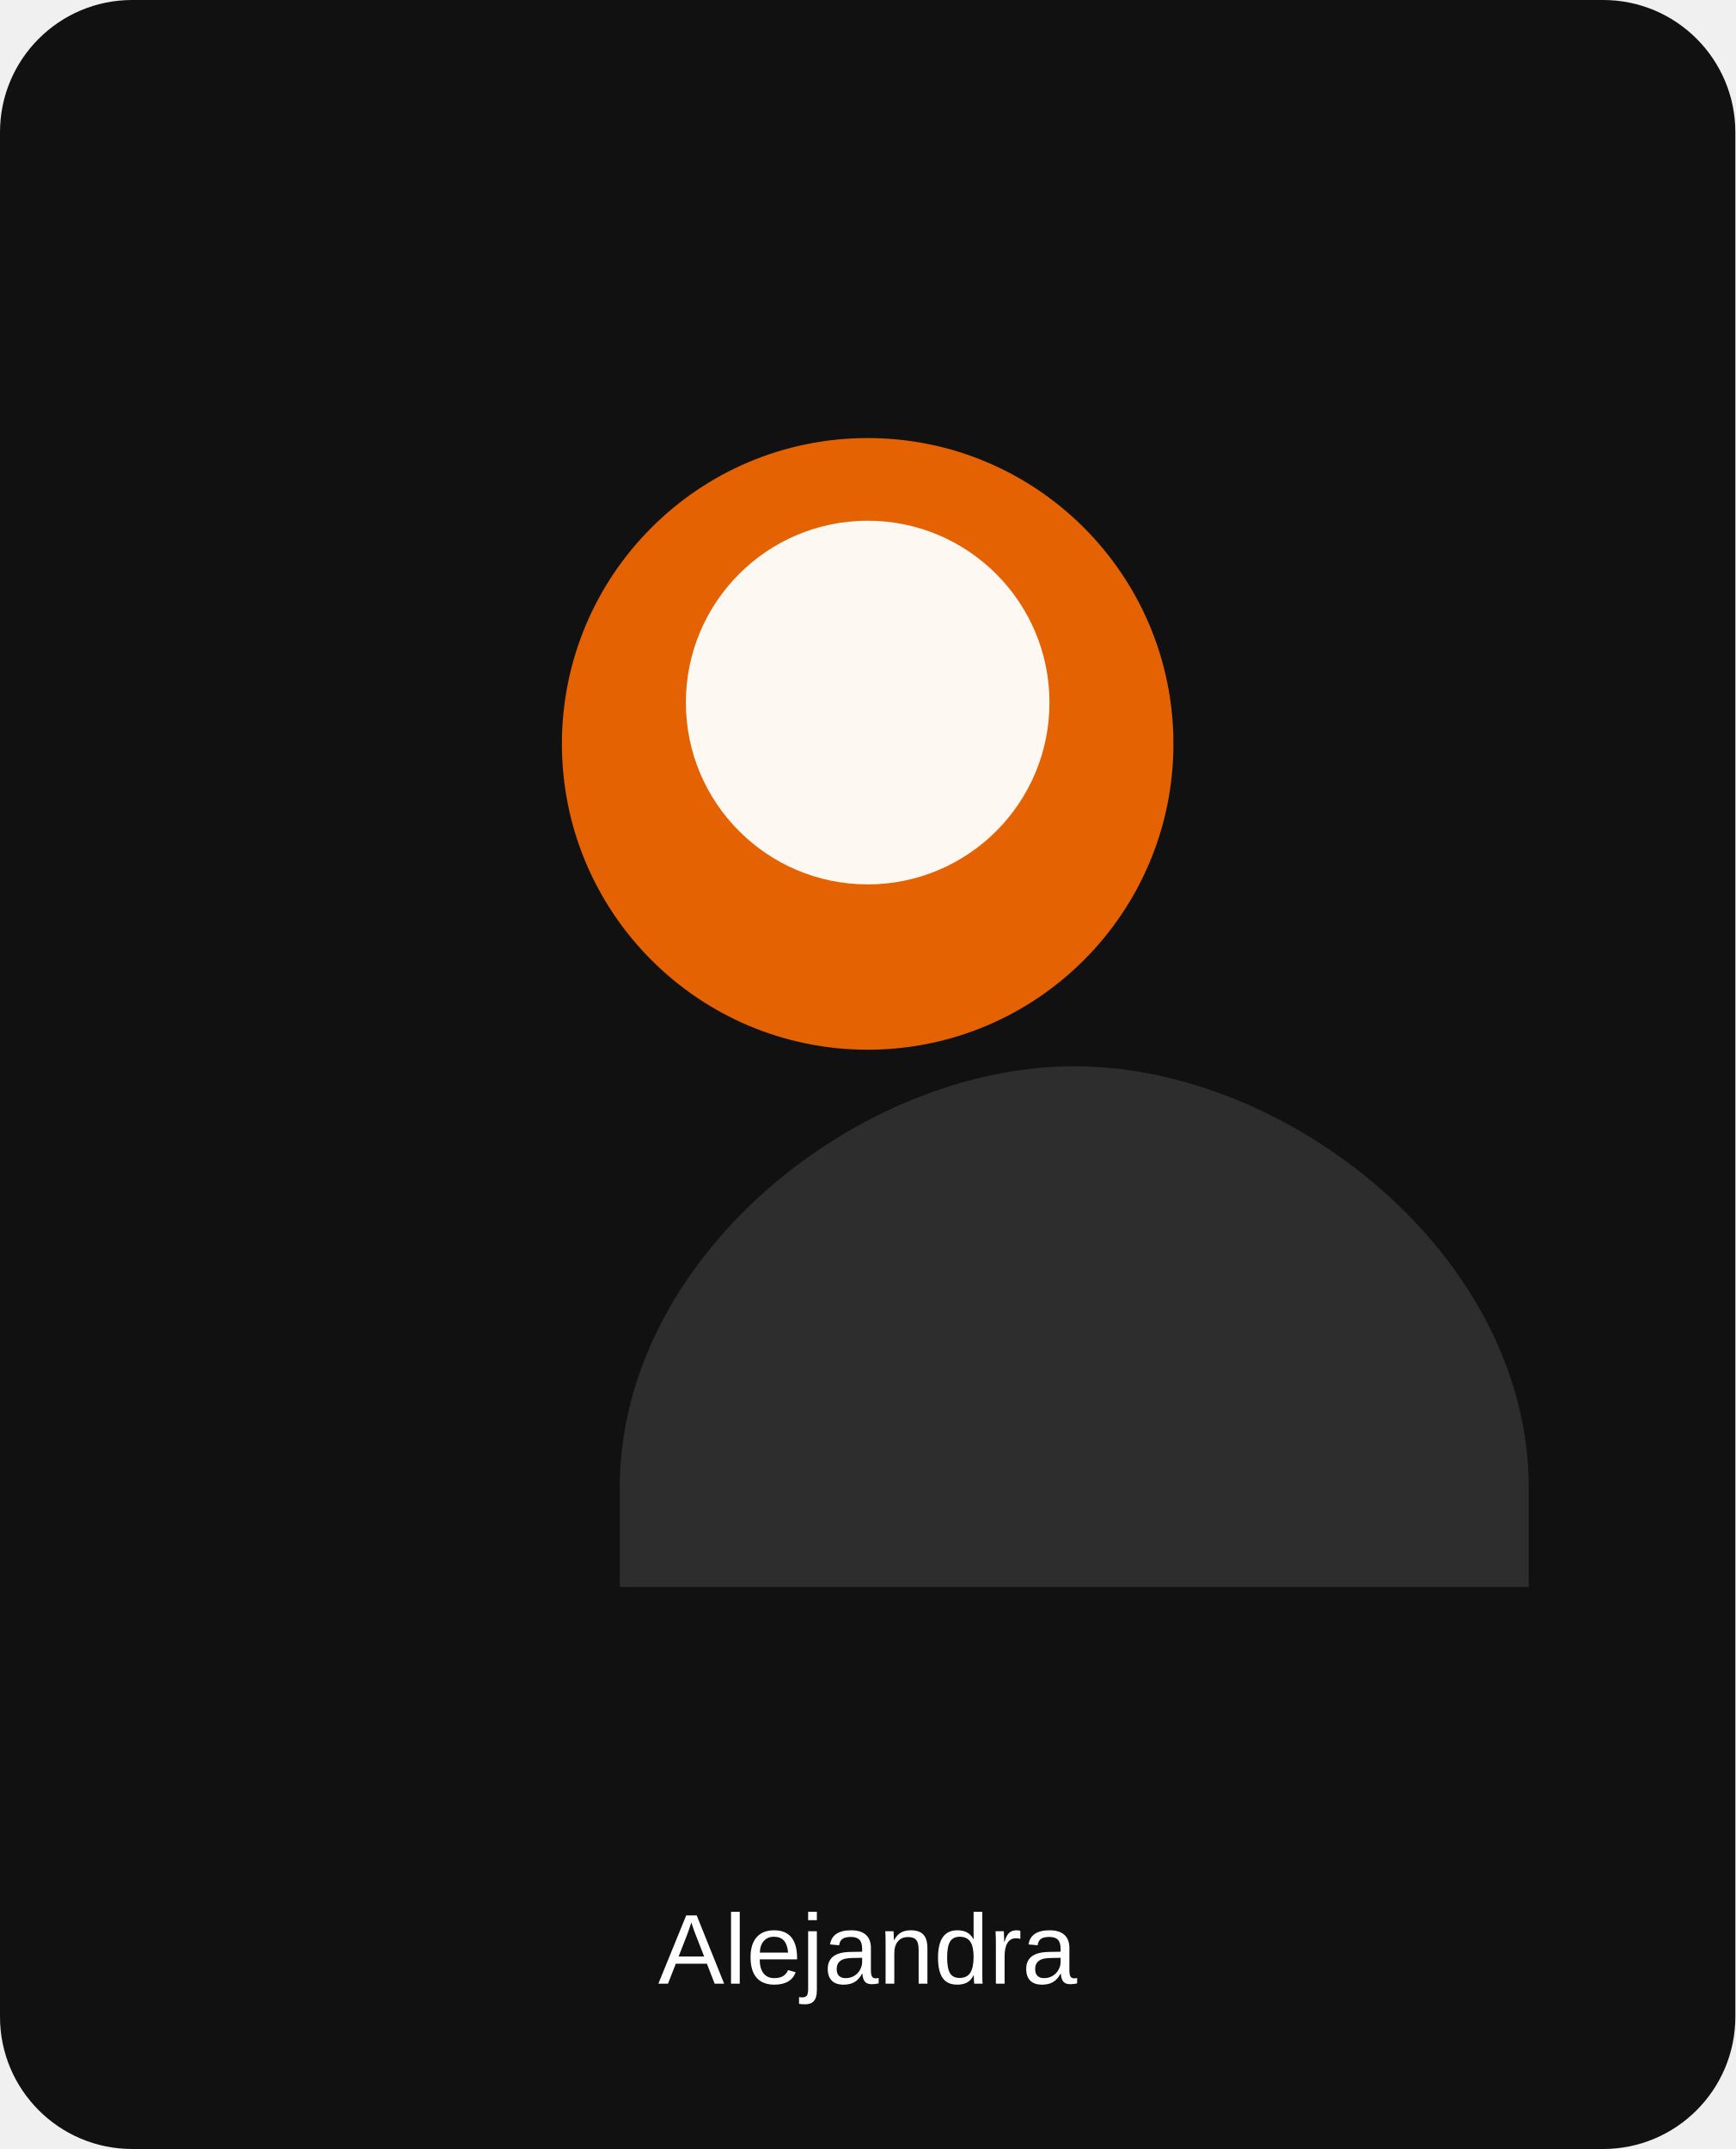
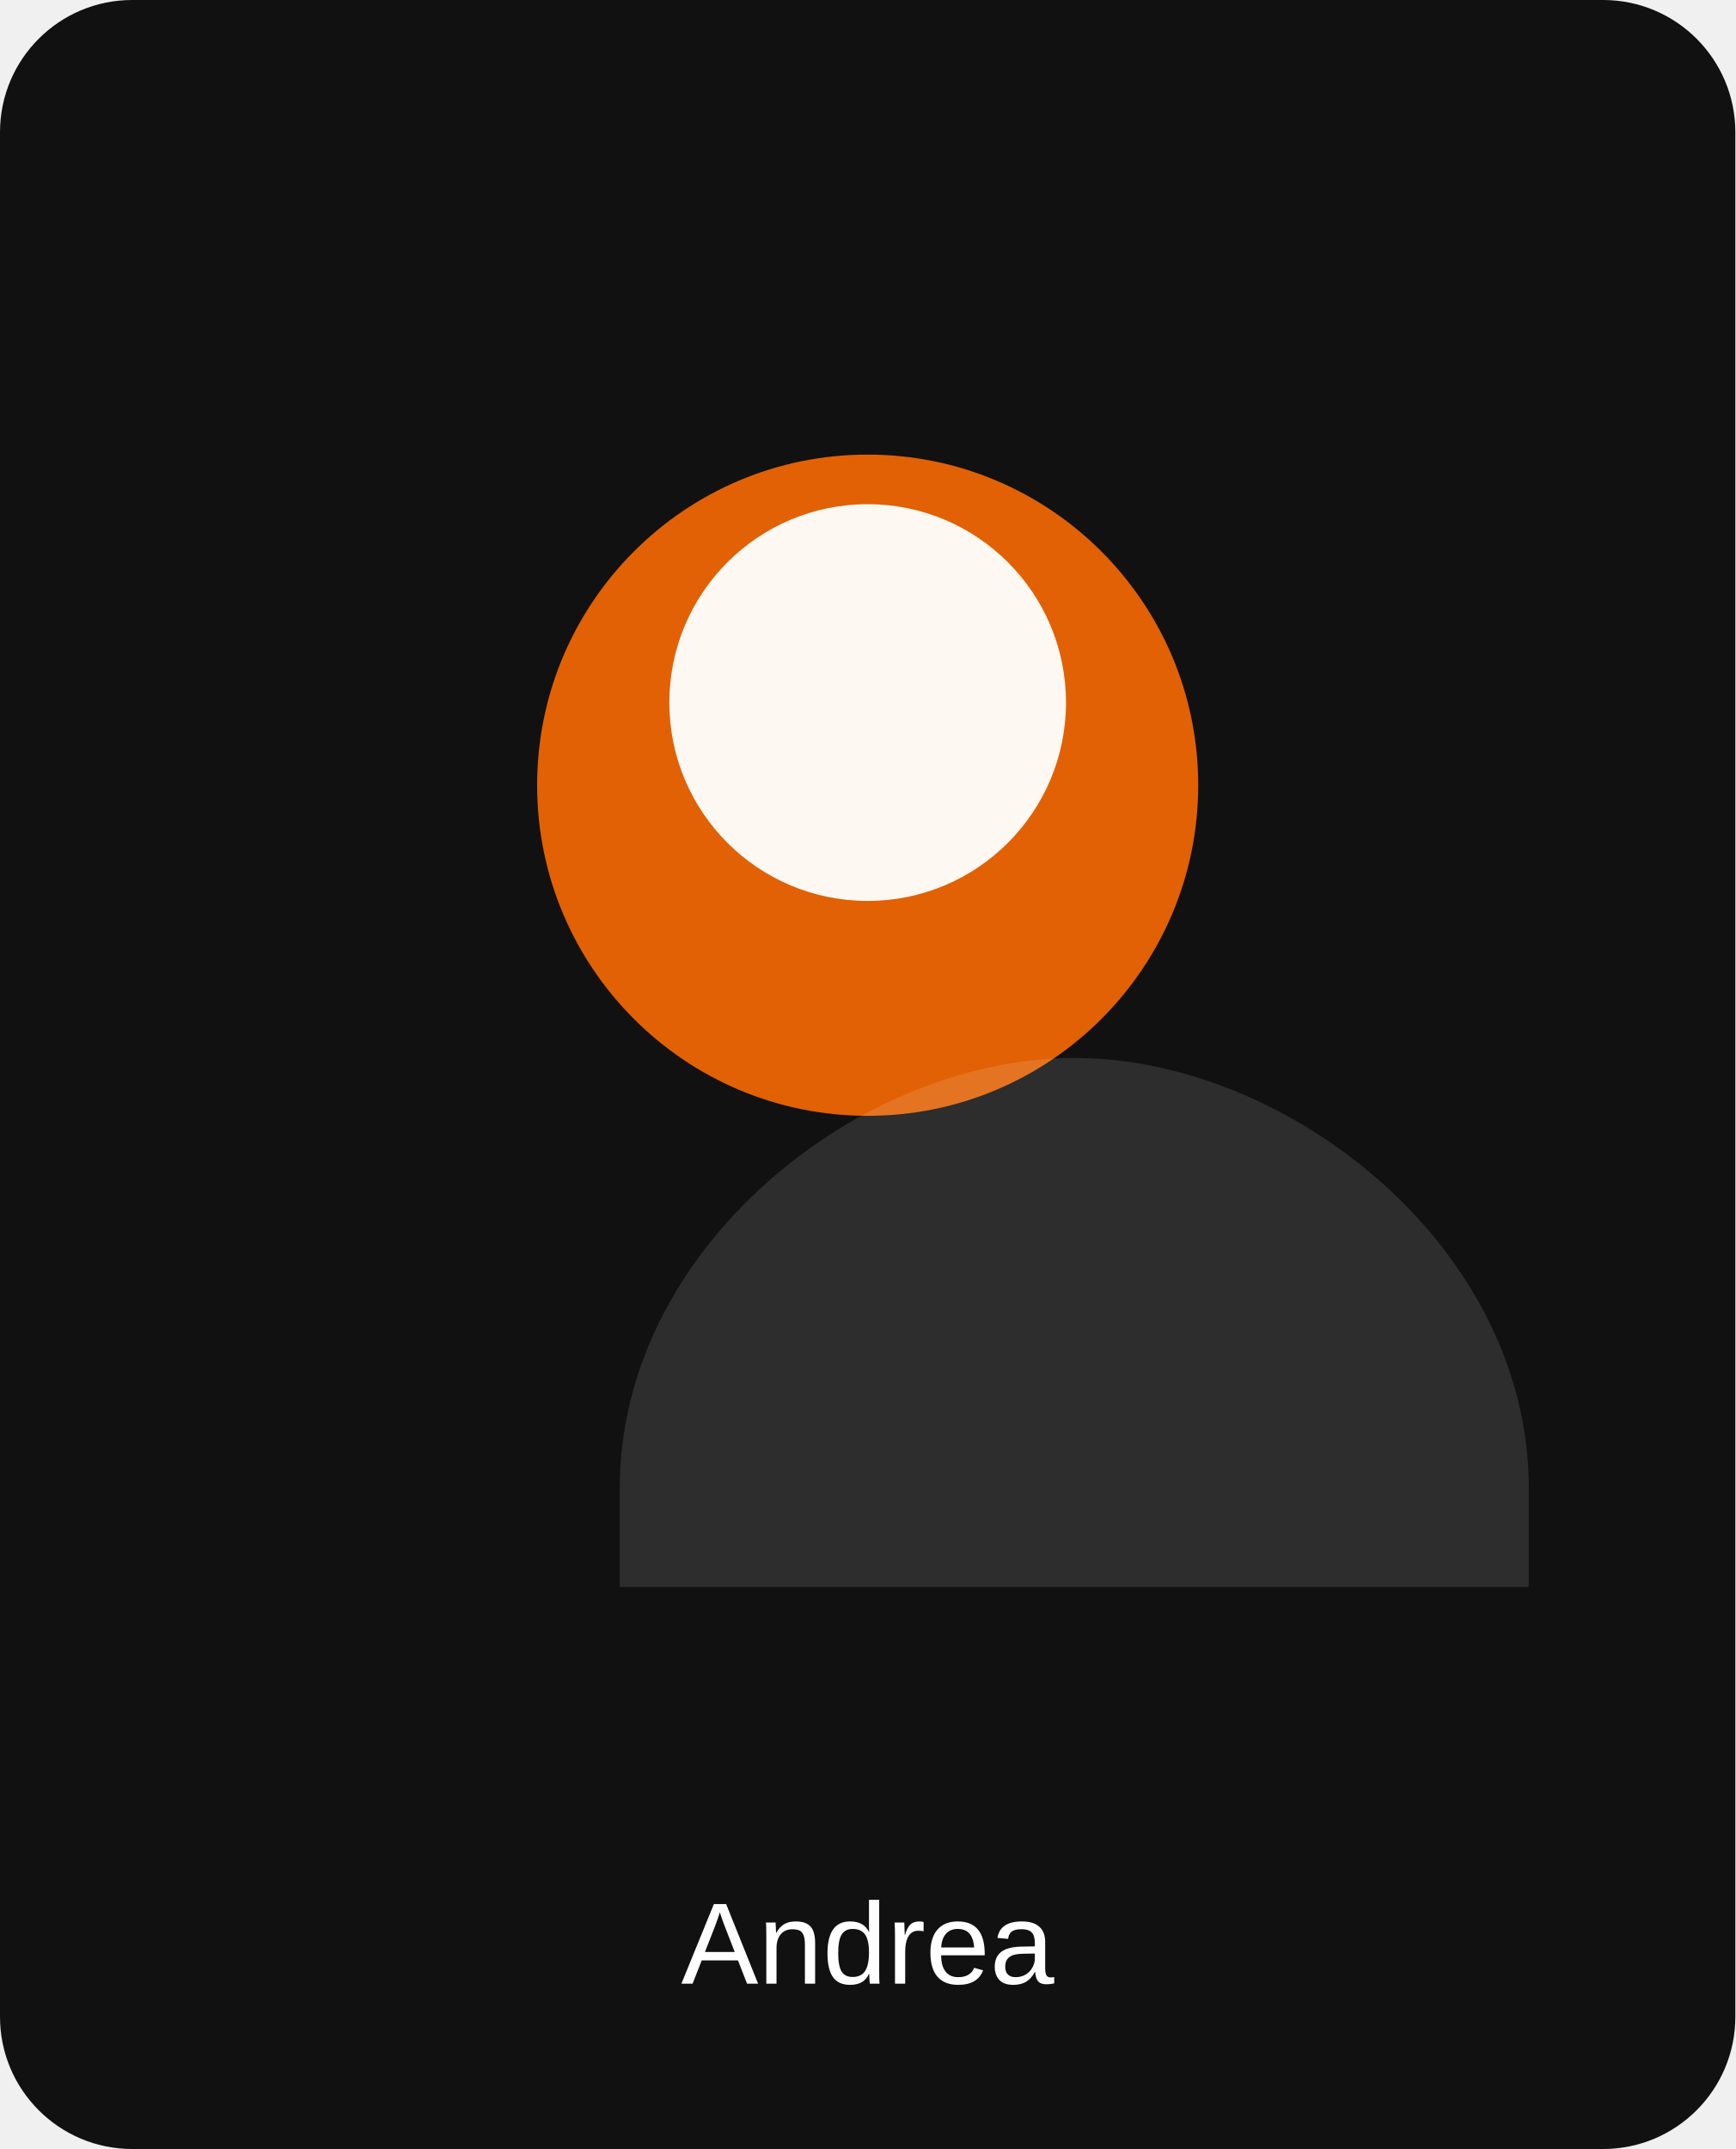
<svg xmlns="http://www.w3.org/2000/svg" viewBox="0 0 420 520">
  <rect width="420" height="520" rx="32" fill="#111111" />
-   <circle cx="210" cy="180" r="74" fill="#F76902" opacity="0.92" />
-   <circle cx="210" cy="170" r="44" fill="#ffffff" opacity="0.95" />
-   <path d="M150 360c0-56 58-102 110-102s110 46 110 102v24H150v-24z" fill="#ffffff" opacity="0.12" />
-   <text x="50%" y="480" text-anchor="middle" font-family="Segoe UI, Arial, sans-serif" font-size="24" fill="#ffffff">Alejandra</text>
+   <circle cx="210" cy="190" r="80" fill="#F76902" opacity="0.9" />
+   <circle cx="210" cy="170" r="48" fill="#ffffff" opacity="0.95" />
+   <path d="M150 360c0-58 58-104 110-104s110 46 110 104v24H150v-24z" fill="#ffffff" opacity="0.12" />
+   <text x="50%" y="480" text-anchor="middle" font-family="Segoe UI, Arial, sans-serif" font-size="28" fill="#ffffff">Andrea</text>
</svg>
